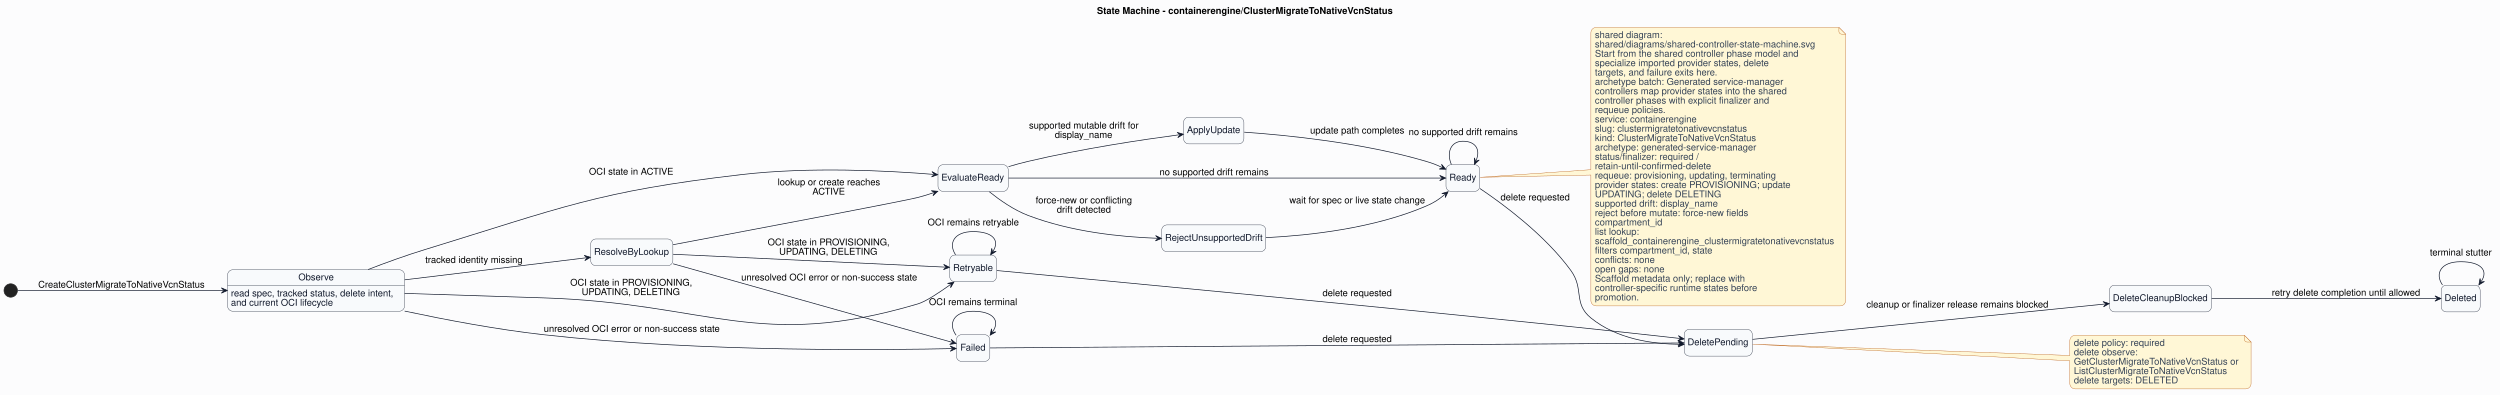
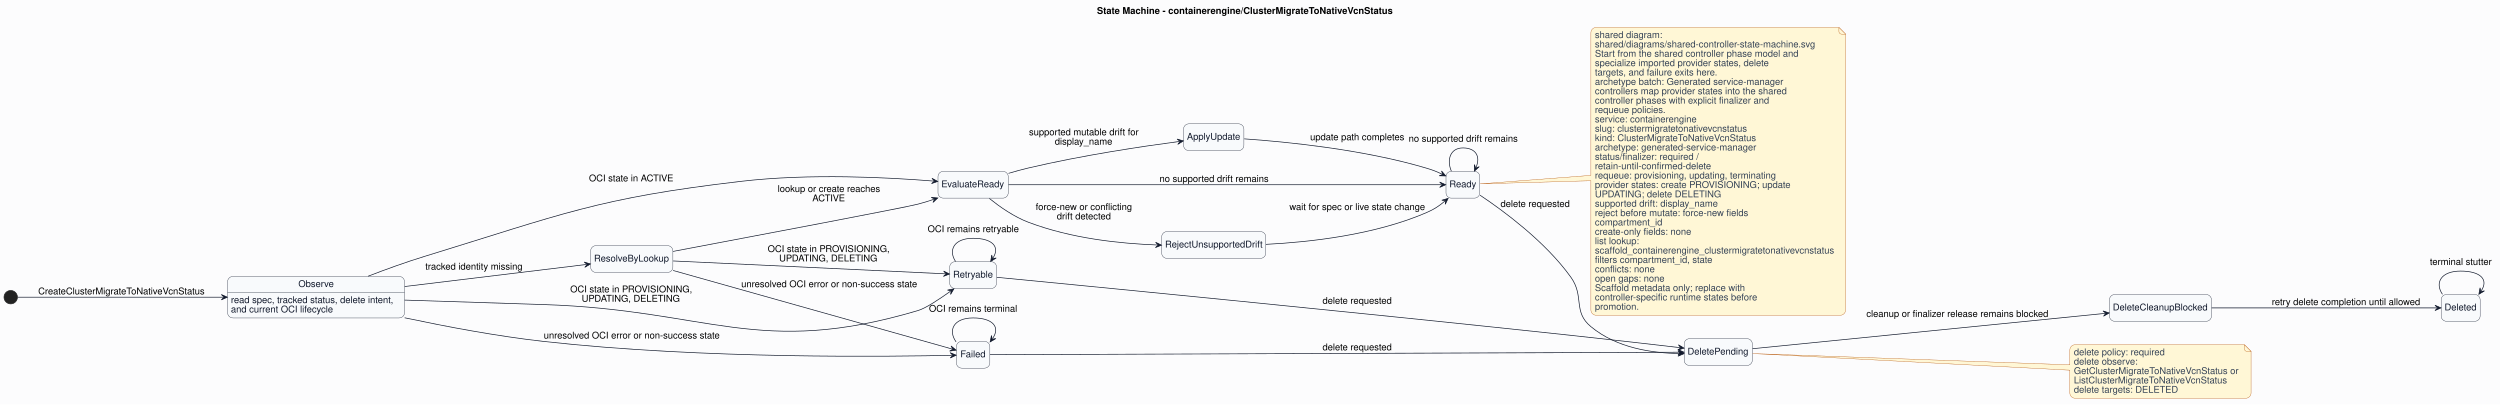
- <svg xmlns="http://www.w3.org/2000/svg" contentStyleType="text/css" data-diagram-type="STATE" height="590px" preserveAspectRatio="none" style="width:3735px;height:590px;background:#FCFCFD;" version="1.1" viewBox="0 0 3735 590" width="3735px" zoomAndPan="magnify">
+ <svg xmlns="http://www.w3.org/2000/svg" contentStyleType="text/css" data-diagram-type="STATE" height="604px" preserveAspectRatio="none" style="width:3735px;height:604px;background:#FCFCFD;" version="1.1" viewBox="0 0 3735 604" width="3735px" zoomAndPan="magnify">
  <defs />
  <g>
-     <rect fill="#FCFCFD" height="590" style="stroke:none;stroke-width:1;" width="3735" x="0" y="0" />
+     <rect fill="#FCFCFD" height="604" style="stroke:none;stroke-width:1;" width="3735" x="0" y="0" />
    <g class="title" data-source-line="10">
      <text fill="#000000" font-family="Helvetica" font-size="14" font-weight="bold" lengthAdjust="spacing" textLength="444.206" x="1638.8" y="20.78">State Machine - containerengine/ClusterMigrateToNativeVcnStatus</text>
    </g>
    <g>
-       <rect fill="#F8FAFC" height="62" rx="8" ry="8" style="stroke:#0F172A;stroke-width:0.5;" width="264.364" x="340" y="403" />
-       <line style="stroke:#0F172A;stroke-width:0.5;" x1="340" x2="604.364" y1="427" y2="427" />
-       <text fill="#0F172A" font-family="Helvetica" font-size="14" lengthAdjust="spacing" textLength="52.91" x="445.727" y="418.78">Observe</text>
-       <text fill="#0F172A" font-family="Helvetica" font-size="14" lengthAdjust="spacing" textLength="244.364" x="345" y="442.78">read spec, tracked status, delete intent,</text>
-       <text fill="#0F172A" font-family="Helvetica" font-size="14" lengthAdjust="spacing" textLength="153.282" x="345" y="456.78">and current OCI lifecycle</text>
+       <rect fill="#F8FAFC" height="62" rx="8" ry="8" style="stroke:#0F172A;stroke-width:0.5;" width="264.364" x="340" y="413" />
+       <line style="stroke:#0F172A;stroke-width:0.5;" x1="340" x2="604.364" y1="437" y2="437" />
+       <text fill="#0F172A" font-family="Helvetica" font-size="14" lengthAdjust="spacing" textLength="52.91" x="445.727" y="428.78">Observe</text>
+       <text fill="#0F172A" font-family="Helvetica" font-size="14" lengthAdjust="spacing" textLength="244.364" x="345" y="452.78">read spec, tracked status, delete intent,</text>
+       <text fill="#0F172A" font-family="Helvetica" font-size="14" lengthAdjust="spacing" textLength="153.282" x="345" y="466.78">and current OCI lifecycle</text>
    </g>
-     <rect fill="#F8FAFC" height="40" rx="8" ry="8" style="stroke:#0F172A;stroke-width:0.5;" width="104.951" x="1401.36" y="246" />
-     <text fill="#0F172A" font-family="Helvetica" font-size="14" lengthAdjust="spacing" textLength="94.951" x="1406.36" y="269.78">EvaluateReady</text>
-     <rect fill="#F8FAFC" height="40" rx="8" ry="8" style="stroke:#0F172A;stroke-width:0.5;" width="50.469" x="2160.32" y="246" />
-     <text fill="#0F172A" font-family="Helvetica" font-size="14" lengthAdjust="spacing" textLength="40.469" x="2165.32" y="269.78">Ready</text>
-     <rect fill="#F8FAFC" height="40" rx="8" ry="8" style="stroke:#0F172A;stroke-width:0.5;" width="69.917" x="1418.88" y="381" />
-     <text fill="#0F172A" font-family="Helvetica" font-size="14" lengthAdjust="spacing" textLength="59.917" x="1423.88" y="404.78">Retryable</text>
-     <rect fill="#F8FAFC" height="40" rx="8" ry="8" style="stroke:#0F172A;stroke-width:0.5;" width="50" x="1428.84" y="500" />
-     <text fill="#0F172A" font-family="Helvetica" font-size="14" lengthAdjust="spacing" textLength="38.131" x="1434.775" y="523.78">Failed</text>
-     <rect fill="#F8FAFC" height="40" rx="8" ry="8" style="stroke:#0F172A;stroke-width:0.5;" width="122.848" x="882.44" y="357" />
-     <text fill="#0F172A" font-family="Helvetica" font-size="14" lengthAdjust="spacing" textLength="112.848" x="887.44" y="380.78">ResolveByLookup</text>
-     <rect fill="#F8FAFC" height="40" rx="8" ry="8" style="stroke:#0F172A;stroke-width:0.5;" width="155.51" x="1735.56" y="336" />
-     <text fill="#0F172A" font-family="Helvetica" font-size="14" lengthAdjust="spacing" textLength="145.51" x="1740.56" y="359.78">RejectUnsupportedDrift</text>
-     <rect fill="#F8FAFC" height="40" rx="8" ry="8" style="stroke:#0F172A;stroke-width:0.5;" width="90.165" x="1768.23" y="175" />
-     <text fill="#0F172A" font-family="Helvetica" font-size="14" lengthAdjust="spacing" textLength="80.165" x="1773.23" y="198.78">ApplyUpdate</text>
-     <rect fill="#F8FAFC" height="40" rx="8" ry="8" style="stroke:#0F172A;stroke-width:0.5;" width="101.848" x="2516.13" y="492" />
-     <text fill="#0F172A" font-family="Helvetica" font-size="14" lengthAdjust="spacing" textLength="91.848" x="2521.13" y="515.78">DeletePending</text>
-     <rect fill="#F8FAFC" height="40" rx="8" ry="8" style="stroke:#0F172A;stroke-width:0.5;" width="58.255" x="3647.09" y="426" />
-     <text fill="#0F172A" font-family="Helvetica" font-size="14" lengthAdjust="spacing" textLength="48.255" x="3652.09" y="449.78">Deleted</text>
-     <rect fill="#F8FAFC" height="40" rx="8" ry="8" style="stroke:#0F172A;stroke-width:0.5;" width="152.427" x="3151.5" y="426" />
-     <text fill="#0F172A" font-family="Helvetica" font-size="14" lengthAdjust="spacing" textLength="142.427" x="3156.5" y="449.78">DeleteCleanupBlocked</text>
-     <ellipse cx="16" cy="434" fill="#222222" rx="10" ry="10" style="stroke:#222222;stroke-width:1;" />
+     <rect fill="#F8FAFC" height="40" rx="8" ry="8" style="stroke:#0F172A;stroke-width:0.5;" width="104.951" x="1401.36" y="256" />
+     <text fill="#0F172A" font-family="Helvetica" font-size="14" lengthAdjust="spacing" textLength="94.951" x="1406.36" y="279.78">EvaluateReady</text>
+     <rect fill="#F8FAFC" height="40" rx="8" ry="8" style="stroke:#0F172A;stroke-width:0.5;" width="50.469" x="2160.32" y="256" />
+     <text fill="#0F172A" font-family="Helvetica" font-size="14" lengthAdjust="spacing" textLength="40.469" x="2165.32" y="279.78">Ready</text>
+     <rect fill="#F8FAFC" height="40" rx="8" ry="8" style="stroke:#0F172A;stroke-width:0.5;" width="69.917" x="1418.88" y="391" />
+     <text fill="#0F172A" font-family="Helvetica" font-size="14" lengthAdjust="spacing" textLength="59.917" x="1423.88" y="414.78">Retryable</text>
+     <rect fill="#F8FAFC" height="40" rx="8" ry="8" style="stroke:#0F172A;stroke-width:0.5;" width="50" x="1428.84" y="510" />
+     <text fill="#0F172A" font-family="Helvetica" font-size="14" lengthAdjust="spacing" textLength="38.131" x="1434.775" y="533.78">Failed</text>
+     <rect fill="#F8FAFC" height="40" rx="8" ry="8" style="stroke:#0F172A;stroke-width:0.5;" width="122.848" x="882.44" y="367" />
+     <text fill="#0F172A" font-family="Helvetica" font-size="14" lengthAdjust="spacing" textLength="112.848" x="887.44" y="390.78">ResolveByLookup</text>
+     <rect fill="#F8FAFC" height="40" rx="8" ry="8" style="stroke:#0F172A;stroke-width:0.5;" width="155.51" x="1735.56" y="346" />
+     <text fill="#0F172A" font-family="Helvetica" font-size="14" lengthAdjust="spacing" textLength="145.51" x="1740.56" y="369.78">RejectUnsupportedDrift</text>
+     <rect fill="#F8FAFC" height="40" rx="8" ry="8" style="stroke:#0F172A;stroke-width:0.5;" width="90.165" x="1768.23" y="185" />
+     <text fill="#0F172A" font-family="Helvetica" font-size="14" lengthAdjust="spacing" textLength="80.165" x="1773.23" y="208.78">ApplyUpdate</text>
+     <rect fill="#F8FAFC" height="40" rx="8" ry="8" style="stroke:#0F172A;stroke-width:0.5;" width="101.848" x="2516.13" y="506" />
+     <text fill="#0F172A" font-family="Helvetica" font-size="14" lengthAdjust="spacing" textLength="91.848" x="2521.13" y="529.78">DeletePending</text>
+     <rect fill="#F8FAFC" height="40" rx="8" ry="8" style="stroke:#0F172A;stroke-width:0.5;" width="58.255" x="3647.09" y="440" />
+     <text fill="#0F172A" font-family="Helvetica" font-size="14" lengthAdjust="spacing" textLength="48.255" x="3652.09" y="463.78">Deleted</text>
+     <rect fill="#F8FAFC" height="40" rx="8" ry="8" style="stroke:#0F172A;stroke-width:0.5;" width="152.427" x="3151.5" y="440" />
+     <text fill="#0F172A" font-family="Helvetica" font-size="14" lengthAdjust="spacing" textLength="142.427" x="3156.5" y="463.78">DeleteCleanupBlocked</text>
+     <ellipse cx="16" cy="444" fill="#222222" rx="10" ry="10" style="stroke:#222222;stroke-width:1;" />
    <g class="entity" data-qualified-name="GMN2" data-source-line="55" id="ent0003">
-       <path d="M2376.78,49 L2376.78,253.5 L2211.16,264.9 L2376.78,261.5 L2376.78,449 A8,8 0 0 0 2384.78,457 L2749.323,457 A8,8 0 0 0 2757.323,449 L2757.323,51 L2747.323,41 L2384.78,41 A8,8 0 0 0 2376.78,49" fill="#FFF7D6" style="stroke:#B45309;stroke-width:0.5;" />
+       <path d="M2376.78,49 L2376.78,262 L2211.16,274.7 L2376.78,270 L2376.78,463 A8,8 0 0 0 2384.78,471 L2749.323,471 A8,8 0 0 0 2757.323,463 L2757.323,51 L2747.323,41 L2384.78,41 A8,8 0 0 0 2376.78,49" fill="#FFF7D6" style="stroke:#B45309;stroke-width:0.5;" />
      <path d="M2747.323,41 L2747.323,47 A4,4 0 0 0 2751.323,51 L2757.323,51 L2747.323,41" fill="#FFF7D6" style="stroke:#B45309;stroke-width:0.5;" />
      <text fill="#334155" font-family="Helvetica" font-size="14" lengthAdjust="spacing" textLength="101.165" x="2382.78" y="56.78">shared diagram:</text>
      <text fill="#334155" font-family="Helvetica" font-size="14" lengthAdjust="spacing" textLength="331.481" x="2382.78" y="70.78">shared/diagrams/shared-controller-state-machine.svg</text>
      <text fill="#334155" font-family="Helvetica" font-size="14" lengthAdjust="spacing" textLength="304.274" x="2382.78" y="84.78">Start from the shared controller phase model and</text>
      <text fill="#334155" font-family="Helvetica" font-size="14" lengthAdjust="spacing" textLength="261.468" x="2382.78" y="98.78">specialize imported provider states, delete</text>
      <text fill="#334155" font-family="Helvetica" font-size="14" lengthAdjust="spacing" textLength="184.434" x="2382.78" y="112.78">targets, and failure exits here.</text>
      <text fill="#334155" font-family="Helvetica" font-size="14" lengthAdjust="spacing" textLength="281.709" x="2382.78" y="126.78">archetype batch: Generated service-manager</text>
      <text fill="#334155" font-family="Helvetica" font-size="14" lengthAdjust="spacing" textLength="287.923" x="2382.78" y="140.78">controllers map provider states into the shared</text>
      <text fill="#334155" font-family="Helvetica" font-size="14" lengthAdjust="spacing" textLength="261.461" x="2382.78" y="154.78">controller phases with explicit finalizer and</text>
      <text fill="#334155" font-family="Helvetica" font-size="14" lengthAdjust="spacing" textLength="105.848" x="2382.78" y="168.78">requeue policies.</text>
      <text fill="#334155" font-family="Helvetica" font-size="14" lengthAdjust="spacing" textLength="151.758" x="2382.78" y="182.78">service: containerengine</text>
      <text fill="#334155" font-family="Helvetica" font-size="14" lengthAdjust="spacing" textLength="229.551" x="2382.78" y="196.78">slug: clustermigratetonativevcnstatus</text>
      <text fill="#334155" font-family="Helvetica" font-size="14" lengthAdjust="spacing" textLength="244.323" x="2382.78" y="210.78">kind: ClusterMigrateToNativeVcnStatus</text>
      <text fill="#334155" font-family="Helvetica" font-size="14" lengthAdjust="spacing" textLength="241.24" x="2382.78" y="224.78">archetype: generated-service-manager</text>
      <text fill="#334155" font-family="Helvetica" font-size="14" lengthAdjust="spacing" textLength="156.406" x="2382.78" y="238.78">status/finalizer: required /</text>
      <text fill="#334155" font-family="Helvetica" font-size="14" lengthAdjust="spacing" textLength="174.303" x="2382.78" y="252.78">retain-until-confirmed-delete</text>
      <text fill="#334155" font-family="Helvetica" font-size="14" lengthAdjust="spacing" textLength="272.398" x="2382.78" y="266.78">requeue: provisioning, updating, terminating</text>
      <text fill="#334155" font-family="Helvetica" font-size="14" lengthAdjust="spacing" textLength="295.682" x="2382.78" y="280.78">provider states: create PROVISIONING; update</text>
      <text fill="#334155" font-family="Helvetica" font-size="14" lengthAdjust="spacing" textLength="192.165" x="2382.78" y="294.78">UPDATING; delete DELETING</text>
      <text fill="#334155" font-family="Helvetica" font-size="14" lengthAdjust="spacing" textLength="183.661" x="2382.78" y="308.78">supported drift: display_name</text>
      <text fill="#334155" font-family="Helvetica" font-size="14" lengthAdjust="spacing" textLength="230.33" x="2382.78" y="322.78">reject before mutate: force-new fields</text>
      <text fill="#334155" font-family="Helvetica" font-size="14" lengthAdjust="spacing" textLength="100.379" x="2382.78" y="336.78">compartment_id</text>
-       <text fill="#334155" font-family="Helvetica" font-size="14" lengthAdjust="spacing" textLength="66.144" x="2382.78" y="350.78">list lookup:</text>
-       <text fill="#334155" font-family="Helvetica" font-size="14" lengthAdjust="spacing" textLength="359.543" x="2382.78" y="364.78">scaffold_containerengine_clustermigratetonativevcnstatus</text>
-       <text fill="#334155" font-family="Helvetica" font-size="14" lengthAdjust="spacing" textLength="175.848" x="2382.78" y="378.78">filters compartment_id, state</text>
-       <text fill="#334155" font-family="Helvetica" font-size="14" lengthAdjust="spacing" textLength="89.496" x="2382.78" y="392.78">conflicts: none</text>
-       <text fill="#334155" font-family="Helvetica" font-size="14" lengthAdjust="spacing" textLength="104.316" x="2382.78" y="406.78">open gaps: none</text>
-       <text fill="#334155" font-family="Helvetica" font-size="14" lengthAdjust="spacing" textLength="224.902" x="2382.78" y="420.78">Scaffold metadata only; replace with</text>
-       <text fill="#334155" font-family="Helvetica" font-size="14" lengthAdjust="spacing" textLength="244.323" x="2382.78" y="434.78">controller-specific runtime states before</text>
-       <text fill="#334155" font-family="Helvetica" font-size="14" lengthAdjust="spacing" textLength="66.144" x="2382.78" y="448.78">promotion.</text>
+       <text fill="#334155" font-family="Helvetica" font-size="14" lengthAdjust="spacing" textLength="144.751" x="2382.78" y="350.78">create-only fields: none</text>
+       <text fill="#334155" font-family="Helvetica" font-size="14" lengthAdjust="spacing" textLength="66.144" x="2382.78" y="364.78">list lookup:</text>
+       <text fill="#334155" font-family="Helvetica" font-size="14" lengthAdjust="spacing" textLength="359.543" x="2382.78" y="378.78">scaffold_containerengine_clustermigratetonativevcnstatus</text>
+       <text fill="#334155" font-family="Helvetica" font-size="14" lengthAdjust="spacing" textLength="175.848" x="2382.78" y="392.78">filters compartment_id, state</text>
+       <text fill="#334155" font-family="Helvetica" font-size="14" lengthAdjust="spacing" textLength="89.496" x="2382.78" y="406.78">conflicts: none</text>
+       <text fill="#334155" font-family="Helvetica" font-size="14" lengthAdjust="spacing" textLength="104.316" x="2382.78" y="420.78">open gaps: none</text>
+       <text fill="#334155" font-family="Helvetica" font-size="14" lengthAdjust="spacing" textLength="224.902" x="2382.78" y="434.78">Scaffold metadata only; replace with</text>
+       <text fill="#334155" font-family="Helvetica" font-size="14" lengthAdjust="spacing" textLength="244.323" x="2382.78" y="448.78">controller-specific runtime states before</text>
+       <text fill="#334155" font-family="Helvetica" font-size="14" lengthAdjust="spacing" textLength="66.144" x="2382.78" y="462.78">promotion.</text>
    </g>
-     <g class="entity" data-qualified-name="GMN5" data-source-line="86" id="ent0006">
-       <path d="M3092.33,509 L3092.33,531.07 L2618.37,514.22 L3092.33,539.07 L3092.33,573 A8,8 0 0 0 3100.33,581 L3355.095,581 A8,8 0 0 0 3363.095,573 L3363.095,511 L3353.095,501 L3100.33,501 A8,8 0 0 0 3092.33,509" fill="#FFF7D6" style="stroke:#B45309;stroke-width:0.5;" />
-       <path d="M3353.095,501 L3353.095,507 A4,4 0 0 0 3357.095,511 L3363.095,511 L3353.095,501" fill="#FFF7D6" style="stroke:#B45309;stroke-width:0.5;" />
-       <text fill="#334155" font-family="Helvetica" font-size="14" lengthAdjust="spacing" textLength="136.972" x="3098.33" y="516.78">delete policy: required</text>
-       <text fill="#334155" font-family="Helvetica" font-size="14" lengthAdjust="spacing" textLength="95.731" x="3098.33" y="530.78">delete observe:</text>
-       <text fill="#334155" font-family="Helvetica" font-size="14" lengthAdjust="spacing" textLength="249.765" x="3098.33" y="544.78">GetClusterMigrateToNativeVcnStatus or</text>
-       <text fill="#334155" font-family="Helvetica" font-size="14" lengthAdjust="spacing" textLength="232.648" x="3098.33" y="558.78">ListClusterMigrateToNativeVcnStatus</text>
-       <text fill="#334155" font-family="Helvetica" font-size="14" lengthAdjust="spacing" textLength="157.185" x="3098.33" y="572.78">delete targets: DELETED</text>
+     <g class="entity" data-qualified-name="GMN5" data-source-line="87" id="ent0006">
+       <path d="M3092.33,523 L3092.33,545.07 L2618.37,528.22 L3092.33,553.07 L3092.33,587 A8,8 0 0 0 3100.33,595 L3355.095,595 A8,8 0 0 0 3363.095,587 L3363.095,525 L3353.095,515 L3100.33,515 A8,8 0 0 0 3092.33,523" fill="#FFF7D6" style="stroke:#B45309;stroke-width:0.5;" />
+       <path d="M3353.095,515 L3353.095,521 A4,4 0 0 0 3357.095,525 L3363.095,525 L3353.095,515" fill="#FFF7D6" style="stroke:#B45309;stroke-width:0.5;" />
+       <text fill="#334155" font-family="Helvetica" font-size="14" lengthAdjust="spacing" textLength="136.972" x="3098.33" y="530.78">delete policy: required</text>
+       <text fill="#334155" font-family="Helvetica" font-size="14" lengthAdjust="spacing" textLength="95.731" x="3098.33" y="544.78">delete observe:</text>
+       <text fill="#334155" font-family="Helvetica" font-size="14" lengthAdjust="spacing" textLength="249.765" x="3098.33" y="558.78">GetClusterMigrateToNativeVcnStatus or</text>
+       <text fill="#334155" font-family="Helvetica" font-size="14" lengthAdjust="spacing" textLength="232.648" x="3098.33" y="572.78">ListClusterMigrateToNativeVcnStatus</text>
+       <text fill="#334155" font-family="Helvetica" font-size="14" lengthAdjust="spacing" textLength="157.185" x="3098.33" y="586.78">delete targets: DELETED</text>
    </g>
    <g class="link" data-entity-1="ent0002" data-entity-2="ent0002" data-link-type="dependency" data-source-line="32" id="lnk3">
-       <path d="M26.49,434 C66.33,434 217.42,434 333.66,434" fill="none" id="*start*-to-observe" style="stroke:#0F172A;stroke-width:1;" />
-       <polygon fill="#0F172A" points="339.66,434,330.66,430,334.66,434,330.66,438,339.66,434" style="stroke:#0F172A;stroke-width:1;" />
-       <text fill="#000000" font-family="Helvetica" font-size="14" lengthAdjust="spacing" textLength="252.882" x="57" y="429.78">CreateClusterMigrateToNativeVcnStatus</text>
+       <path d="M26.49,444 C66.33,444 217.42,444 333.66,444" fill="none" id="*start*-to-observe" style="stroke:#0F172A;stroke-width:1;" />
+       <polygon fill="#0F172A" points="339.66,444,330.66,440,334.66,444,330.66,448,339.66,444" style="stroke:#0F172A;stroke-width:1;" />
+       <text fill="#000000" font-family="Helvetica" font-size="14" lengthAdjust="spacing" textLength="252.882" x="57" y="439.78">CreateClusterMigrateToNativeVcnStatus</text>
    </g>
    <g class="link" data-entity-1="ent0002" data-entity-2="ent0007" data-link-type="dependency" data-source-line="33" id="lnk4">
-       <path d="M604.64,418.05 C695.55,407.01 806.334,393.573 876.184,385.093" fill="none" id="observe-to-resolve_by_lookup" style="stroke:#0F172A;stroke-width:1;" />
-       <polygon fill="#0F172A" points="882.14,384.37,872.723,381.484,877.176,384.973,873.688,389.425,882.14,384.37" style="stroke:#0F172A;stroke-width:1;" />
-       <text fill="#000000" font-family="Helvetica" font-size="14" lengthAdjust="spacing" textLength="145.503" x="635.36" y="392.84">tracked identity missing</text>
+       <path d="M604.64,428.05 C695.55,417.01 806.334,403.573 876.184,395.093" fill="none" id="observe-to-resolve_by_lookup" style="stroke:#0F172A;stroke-width:1;" />
+       <polygon fill="#0F172A" points="882.14,394.37,872.723,391.484,877.176,394.973,873.688,399.425,882.14,394.37" style="stroke:#0F172A;stroke-width:1;" />
+       <text fill="#000000" font-family="Helvetica" font-size="14" lengthAdjust="spacing" textLength="145.503" x="635.36" y="402.84">tracked identity missing</text>
    </g>
    <g class="link" data-entity-1="ent0007" data-entity-2="ent0003" data-link-type="dependency" data-source-line="34" id="lnk5">
-       <path d="M1005.57,365.58 C1119.1,344.19 1353.77,299.79 1371.36,295 C1381.07,292.36 1385.604,291.054 1395.384,287.704" fill="none" id="resolve_by_lookup-to-evaluate_ready" style="stroke:#0F172A;stroke-width:1;" />
-       <polygon fill="#0F172A" points="1401.06,285.76,1391.249,284.892,1396.33,287.38,1393.842,292.461,1401.06,285.76" style="stroke:#0F172A;stroke-width:1;" />
-       <text fill="#000000" font-family="Helvetica" font-size="14" lengthAdjust="spacing" textLength="154.089" x="1161.86" y="276.78">lookup or create reaches</text>
-       <text fill="#000000" font-family="Helvetica" font-size="14" lengthAdjust="spacing" textLength="50.565" x="1213.622" y="290.78">ACTIVE</text>
+       <path d="M1005.57,375.58 C1119.1,354.19 1353.77,309.79 1371.36,305 C1381.07,302.36 1385.604,301.054 1395.384,297.704" fill="none" id="resolve_by_lookup-to-evaluate_ready" style="stroke:#0F172A;stroke-width:1;" />
+       <polygon fill="#0F172A" points="1401.06,295.76,1391.249,294.892,1396.33,297.38,1393.842,302.461,1401.06,295.76" style="stroke:#0F172A;stroke-width:1;" />
+       <text fill="#000000" font-family="Helvetica" font-size="14" lengthAdjust="spacing" textLength="154.089" x="1161.86" y="286.78">lookup or create reaches</text>
+       <text fill="#000000" font-family="Helvetica" font-size="14" lengthAdjust="spacing" textLength="50.565" x="1213.622" y="300.78">ACTIVE</text>
    </g>
    <g class="link" data-entity-1="ent0007" data-entity-2="ent0005" data-link-type="dependency" data-source-line="35" id="lnk6">
-       <path d="M1005.63,379.87 C1113.21,384.95 1327.807,395.097 1412.597,399.097" fill="none" id="resolve_by_lookup-to-retryable" style="stroke:#0F172A;stroke-width:1;" />
-       <polygon fill="#0F172A" points="1418.59,399.38,1409.789,394.96,1413.596,399.144,1409.411,402.951,1418.59,399.38" style="stroke:#0F172A;stroke-width:1;" />
-       <text fill="#000000" font-family="Helvetica" font-size="14" lengthAdjust="spacing" textLength="184.379" x="1146.86" y="366.54">OCI state in PROVISIONING,</text>
-       <text fill="#000000" font-family="Helvetica" font-size="14" lengthAdjust="spacing" textLength="150.131" x="1163.984" y="380.54">UPDATING, DELETING</text>
+       <path d="M1005.63,389.87 C1113.21,394.95 1327.807,405.097 1412.597,409.097" fill="none" id="resolve_by_lookup-to-retryable" style="stroke:#0F172A;stroke-width:1;" />
+       <polygon fill="#0F172A" points="1418.59,409.38,1409.789,404.96,1413.596,409.144,1409.411,412.951,1418.59,409.38" style="stroke:#0F172A;stroke-width:1;" />
+       <text fill="#000000" font-family="Helvetica" font-size="14" lengthAdjust="spacing" textLength="184.379" x="1146.86" y="376.54">OCI state in PROVISIONING,</text>
+       <text fill="#000000" font-family="Helvetica" font-size="14" lengthAdjust="spacing" textLength="150.131" x="1163.984" y="390.54">UPDATING, DELETING</text>
    </g>
    <g class="link" data-entity-1="ent0007" data-entity-2="ent0006" data-link-type="dependency" data-source-line="36" id="lnk7">
-       <path d="M1005.63,394.11 C1117.69,425.65 1346.585,490.083 1422.675,511.513" fill="none" id="resolve_by_lookup-to-failed" style="stroke:#0F172A;stroke-width:1;" />
-       <polygon fill="#0F172A" points="1428.45,513.14,1420.871,506.85,1423.637,511.784,1418.703,514.55,1428.45,513.14" style="stroke:#0F172A;stroke-width:1;" />
-       <text fill="#000000" font-family="Helvetica" font-size="14" lengthAdjust="spacing" textLength="263.778" x="1107.36" y="419.03">unresolved OCI error or non-success state</text>
+       <path d="M1005.63,404.11 C1117.69,435.65 1346.585,500.083 1422.675,521.513" fill="none" id="resolve_by_lookup-to-failed" style="stroke:#0F172A;stroke-width:1;" />
+       <polygon fill="#0F172A" points="1428.45,523.14,1420.871,516.85,1423.637,521.784,1418.703,524.55,1428.45,523.14" style="stroke:#0F172A;stroke-width:1;" />
+       <text fill="#000000" font-family="Helvetica" font-size="14" lengthAdjust="spacing" textLength="263.778" x="1107.36" y="429.03">unresolved OCI error or non-success state</text>
    </g>
    <g class="link" data-entity-1="ent0002" data-entity-2="ent0003" data-link-type="dependency" data-source-line="37" id="lnk8">
-       <path d="M549.96,402.64 C576.45,392.43 606.47,381.55 634.36,373 C840.5,309.82 892.22,286.06 1106.36,261 C1210.33,248.83 1327.05,255.034 1394.99,260.554" fill="none" id="observe-to-evaluate_ready" style="stroke:#0F172A;stroke-width:1;" />
-       <polygon fill="#0F172A" points="1400.97,261.04,1392.323,256.324,1395.986,260.635,1391.676,264.298,1400.97,261.04" style="stroke:#0F172A;stroke-width:1;" />
-       <text fill="#000000" font-family="Helvetica" font-size="14" lengthAdjust="spacing" textLength="128.372" x="879.86" y="260.95">OCI state in ACTIVE</text>
+       <path d="M549.96,412.64 C576.45,402.43 606.47,391.55 634.36,383 C840.5,319.82 892.22,296.06 1106.36,271 C1210.33,258.83 1327.05,265.034 1394.99,270.554" fill="none" id="observe-to-evaluate_ready" style="stroke:#0F172A;stroke-width:1;" />
+       <polygon fill="#0F172A" points="1400.97,271.04,1392.323,266.324,1395.986,270.635,1391.676,274.298,1400.97,271.04" style="stroke:#0F172A;stroke-width:1;" />
+       <text fill="#000000" font-family="Helvetica" font-size="14" lengthAdjust="spacing" textLength="128.372" x="879.86" y="270.95">OCI state in ACTIVE</text>
    </g>
    <g class="link" data-entity-1="ent0002" data-entity-2="ent0005" data-link-type="dependency" data-source-line="38" id="lnk9">
-       <path d="M604.47,438.33 C667.11,440.38 743.11,442.85 811.36,445 C1060.16,452.84 1132.72,524.79 1371.36,454 C1382.77,450.62 1401.445,438.364 1420.305,424.914" fill="none" id="observe-to-retryable" style="stroke:#0F172A;stroke-width:1;" />
-       <polygon fill="#0F172A" points="1425.19,421.43,1415.54,423.399,1421.119,424.333,1420.185,429.912,1425.19,421.43" style="stroke:#0F172A;stroke-width:1;" />
-       <text fill="#000000" font-family="Helvetica" font-size="14" lengthAdjust="spacing" textLength="184.379" x="851.86" y="426.78">OCI state in PROVISIONING,</text>
-       <text fill="#000000" font-family="Helvetica" font-size="14" lengthAdjust="spacing" textLength="150.131" x="868.984" y="440.78">UPDATING, DELETING</text>
+       <path d="M604.47,448.33 C667.11,450.38 743.11,452.85 811.36,455 C1060.16,462.84 1132.72,534.79 1371.36,464 C1382.77,460.62 1401.445,448.364 1420.305,434.914" fill="none" id="observe-to-retryable" style="stroke:#0F172A;stroke-width:1;" />
+       <polygon fill="#0F172A" points="1425.19,431.43,1415.54,433.399,1421.119,434.333,1420.185,439.912,1425.19,431.43" style="stroke:#0F172A;stroke-width:1;" />
+       <text fill="#000000" font-family="Helvetica" font-size="14" lengthAdjust="spacing" textLength="184.379" x="851.86" y="436.78">OCI state in PROVISIONING,</text>
+       <text fill="#000000" font-family="Helvetica" font-size="14" lengthAdjust="spacing" textLength="150.131" x="868.984" y="450.78">UPDATING, DELETING</text>
    </g>
    <g class="link" data-entity-1="ent0002" data-entity-2="ent0006" data-link-type="dependency" data-source-line="39" id="lnk10">
-       <path d="M604.52,464.76 C666.83,478.03 742.56,492.26 811.36,500 C1050.8,526.92 1337.452,522.769 1422.562,520.789" fill="none" id="observe-to-failed" style="stroke:#0F172A;stroke-width:1;" />
-       <polygon fill="#0F172A" points="1428.56,520.65,1419.469,516.86,1423.561,520.766,1419.656,524.858,1428.56,520.65" style="stroke:#0F172A;stroke-width:1;" />
-       <text fill="#000000" font-family="Helvetica" font-size="14" lengthAdjust="spacing" textLength="263.778" x="812.36" y="495.78">unresolved OCI error or non-success state</text>
+       <path d="M604.52,474.76 C666.83,488.03 742.56,502.26 811.36,510 C1050.8,536.92 1337.452,532.769 1422.562,530.789" fill="none" id="observe-to-failed" style="stroke:#0F172A;stroke-width:1;" />
+       <polygon fill="#0F172A" points="1428.56,530.65,1419.469,526.86,1423.561,530.766,1419.656,534.858,1428.56,530.65" style="stroke:#0F172A;stroke-width:1;" />
+       <text fill="#000000" font-family="Helvetica" font-size="14" lengthAdjust="spacing" textLength="263.778" x="812.36" y="505.78">unresolved OCI error or non-success state</text>
    </g>
    <g class="link" data-entity-1="ent0003" data-entity-2="ent0008" data-link-type="dependency" data-source-line="40" id="lnk11">
-       <path d="M1478.06,286.48 C1493.49,298.89 1514.81,313.85 1536.32,322 C1600.53,346.35 1672.604,353.906 1729.304,356.026" fill="none" id="evaluate_ready-to-reject_unsupported_drift" style="stroke:#0F172A;stroke-width:1;" />
-       <polygon fill="#0F172A" points="1735.3,356.25,1726.456,351.916,1730.303,356.063,1726.157,359.911,1735.3,356.25" style="stroke:#0F172A;stroke-width:1;" />
-       <text fill="#000000" font-family="Helvetica" font-size="14" lengthAdjust="spacing" textLength="143.951" x="1547.32" y="303.78">force-new or conflicting</text>
-       <text fill="#000000" font-family="Helvetica" font-size="14" lengthAdjust="spacing" textLength="80.938" x="1578.827" y="317.78">drift detected</text>
+       <path d="M1478.06,296.48 C1493.49,308.89 1514.81,323.85 1536.32,332 C1600.53,356.35 1672.604,363.906 1729.304,366.026" fill="none" id="evaluate_ready-to-reject_unsupported_drift" style="stroke:#0F172A;stroke-width:1;" />
+       <polygon fill="#0F172A" points="1735.3,366.25,1726.456,361.916,1730.303,366.063,1726.157,369.911,1735.3,366.25" style="stroke:#0F172A;stroke-width:1;" />
+       <text fill="#000000" font-family="Helvetica" font-size="14" lengthAdjust="spacing" textLength="143.951" x="1547.32" y="313.78">force-new or conflicting</text>
+       <text fill="#000000" font-family="Helvetica" font-size="14" lengthAdjust="spacing" textLength="80.938" x="1578.827" y="327.78">drift detected</text>
    </g>
    <g class="link" data-entity-1="ent0008" data-entity-2="ent0004" data-link-type="dependency" data-source-line="41" id="lnk12">
-       <path d="M1891.32,355.06 C1957.2,351.77 2053.3,341 2130.32,308 C2142.36,302.84 2149.48,298.236 2158.92,290.246" fill="none" id="reject_unsupported_drift-to-ready" style="stroke:#0F172A;stroke-width:1;" />
-       <polygon fill="#0F172A" points="2163.5,286.37,2154.046,289.131,2159.684,289.6,2159.215,295.238,2163.5,286.37" style="stroke:#0F172A;stroke-width:1;" />
-       <text fill="#000000" font-family="Helvetica" font-size="14" lengthAdjust="spacing" textLength="203.882" x="1926.32" y="303.78">wait for spec or live state change</text>
+       <path d="M1891.32,365.06 C1957.2,361.77 2053.3,351 2130.32,318 C2142.36,312.84 2149.48,308.236 2158.92,300.246" fill="none" id="reject_unsupported_drift-to-ready" style="stroke:#0F172A;stroke-width:1;" />
+       <polygon fill="#0F172A" points="2163.5,296.37,2154.046,299.131,2159.684,299.6,2159.215,305.238,2163.5,296.37" style="stroke:#0F172A;stroke-width:1;" />
+       <text fill="#000000" font-family="Helvetica" font-size="14" lengthAdjust="spacing" textLength="203.882" x="1926.32" y="313.78">wait for spec or live state change</text>
    </g>
    <g class="link" data-entity-1="ent0003" data-entity-2="ent0009" data-link-type="dependency" data-source-line="42" id="lnk13">
-       <path d="M1506.72,248.96 C1516.49,246.07 1526.67,243.27 1536.32,241 C1617.17,221.95 1707.202,208.61 1762.032,201.33" fill="none" id="evaluate_ready-to-apply_update" style="stroke:#0F172A;stroke-width:1;" />
-       <polygon fill="#0F172A" points="1767.98,200.54,1758.532,197.759,1763.024,201.198,1759.585,205.69,1767.98,200.54" style="stroke:#0F172A;stroke-width:1;" />
-       <text fill="#000000" font-family="Helvetica" font-size="14" lengthAdjust="spacing" textLength="163.42" x="1537.32" y="192.09">supported mutable drift for</text>
-       <text fill="#000000" font-family="Helvetica" font-size="14" lengthAdjust="spacing" textLength="86.386" x="1575.837" y="206.09">display_name</text>
+       <path d="M1506.72,258.96 C1516.49,256.07 1526.67,253.27 1536.32,251 C1617.17,231.95 1707.202,218.61 1762.032,211.33" fill="none" id="evaluate_ready-to-apply_update" style="stroke:#0F172A;stroke-width:1;" />
+       <polygon fill="#0F172A" points="1767.98,210.54,1758.532,207.759,1763.024,211.198,1759.585,215.69,1767.98,210.54" style="stroke:#0F172A;stroke-width:1;" />
+       <text fill="#000000" font-family="Helvetica" font-size="14" lengthAdjust="spacing" textLength="163.42" x="1537.32" y="202.09">supported mutable drift for</text>
+       <text fill="#000000" font-family="Helvetica" font-size="14" lengthAdjust="spacing" textLength="86.386" x="1575.837" y="216.09">display_name</text>
    </g>
    <g class="link" data-entity-1="ent0009" data-entity-2="ent0004" data-link-type="dependency" data-source-line="43" id="lnk14">
-       <path d="M1858.88,197.45 C1920.86,201.76 2036.1,213.07 2130.32,241 C2140.36,243.98 2145.503,245.9 2154.613,250.28" fill="none" id="apply_update-to-ready" style="stroke:#0F172A;stroke-width:1;" />
-       <polygon fill="#0F172A" points="2160.02,252.88,2153.642,245.375,2155.514,250.714,2150.176,252.585,2160.02,252.88" style="stroke:#0F172A;stroke-width:1;" />
-       <text fill="#000000" font-family="Helvetica" font-size="14" lengthAdjust="spacing" textLength="141.654" x="1957.32" y="199.45">update path completes</text>
+       <path d="M1858.88,207.45 C1920.86,211.76 2036.1,223.07 2130.32,251 C2140.36,253.98 2145.503,255.9 2154.613,260.28" fill="none" id="apply_update-to-ready" style="stroke:#0F172A;stroke-width:1;" />
+       <polygon fill="#0F172A" points="2160.02,262.88,2153.642,255.375,2155.514,260.714,2150.176,262.585,2160.02,262.88" style="stroke:#0F172A;stroke-width:1;" />
+       <text fill="#000000" font-family="Helvetica" font-size="14" lengthAdjust="spacing" textLength="141.654" x="1957.32" y="209.45">update path completes</text>
    </g>
    <g class="link" data-entity-1="ent0003" data-entity-2="ent0004" data-link-type="dependency" data-source-line="44" id="lnk15">
-       <path d="M1506.73,266 C1651.46,266 2049.77,266 2153.86,266" fill="none" id="evaluate_ready-to-ready" style="stroke:#0F172A;stroke-width:1;" />
-       <polygon fill="#0F172A" points="2159.86,266,2150.86,262,2154.86,266,2150.86,270,2159.86,266" style="stroke:#0F172A;stroke-width:1;" />
-       <text fill="#000000" font-family="Helvetica" font-size="14" lengthAdjust="spacing" textLength="162.641" x="1732.32" y="261.78">no supported drift remains</text>
+       <path d="M1506.73,276 C1651.46,276 2049.77,276 2153.86,276" fill="none" id="evaluate_ready-to-ready" style="stroke:#0F172A;stroke-width:1;" />
+       <polygon fill="#0F172A" points="2159.86,276,2150.86,272,2154.86,276,2150.86,280,2159.86,276" style="stroke:#0F172A;stroke-width:1;" />
+       <text fill="#000000" font-family="Helvetica" font-size="14" lengthAdjust="spacing" textLength="162.641" x="1732.32" y="271.78">no supported drift remains</text>
    </g>
    <g class="link" data-entity-1="ent0004" data-entity-2="ent0004" data-link-type="dependency" data-source-line="45" id="lnk16">
-       <path d="M2168.35,245.69 C2161,228.73 2166.74,211 2185.55,211 C2204.36,211 2212.486,223.225 2205.136,240.185" fill="none" id="ready-to-ready" style="stroke:#0F172A;stroke-width:1;" />
-       <polygon fill="#0F172A" points="2202.75,245.69,2209.999,239.023,2204.738,241.102,2202.659,235.842,2202.75,245.69" style="stroke:#0F172A;stroke-width:1;" />
-       <text fill="#000000" font-family="Helvetica" font-size="14" lengthAdjust="spacing" textLength="162.641" x="2104.55" y="201.78">no supported drift remains</text>
+       <path d="M2168.35,255.69 C2161,238.73 2166.74,221 2185.55,221 C2204.36,221 2212.486,233.225 2205.136,250.185" fill="none" id="ready-to-ready" style="stroke:#0F172A;stroke-width:1;" />
+       <polygon fill="#0F172A" points="2202.75,255.69,2209.999,249.023,2204.738,251.102,2202.659,245.842,2202.75,255.69" style="stroke:#0F172A;stroke-width:1;" />
+       <text fill="#000000" font-family="Helvetica" font-size="14" lengthAdjust="spacing" textLength="162.641" x="2104.55" y="211.78">no supported drift remains</text>
    </g>
    <g class="link" data-entity-1="ent0005" data-entity-2="ent0005" data-link-type="dependency" data-source-line="46" id="lnk17">
-       <path d="M1427.63,380.69 C1416.42,363.73 1425.16,346 1453.84,346 C1482.52,346 1494.556,358.723 1483.356,375.683" fill="none" id="retryable-to-retryable" style="stroke:#0F172A;stroke-width:1;" />
-       <polygon fill="#0F172A" points="1480.05,380.69,1488.347,375.384,1482.805,376.518,1481.672,370.976,1480.05,380.69" style="stroke:#0F172A;stroke-width:1;" />
-       <text fill="#000000" font-family="Helvetica" font-size="14" lengthAdjust="spacing" textLength="136.931" x="1385.84" y="336.78">OCI remains retryable</text>
+       <path d="M1427.63,390.69 C1416.42,373.73 1425.16,356 1453.84,356 C1482.52,356 1494.556,368.723 1483.356,385.683" fill="none" id="retryable-to-retryable" style="stroke:#0F172A;stroke-width:1;" />
+       <polygon fill="#0F172A" points="1480.05,390.69,1488.347,385.384,1482.805,386.518,1481.672,380.976,1480.05,390.69" style="stroke:#0F172A;stroke-width:1;" />
+       <text fill="#000000" font-family="Helvetica" font-size="14" lengthAdjust="spacing" textLength="136.931" x="1385.84" y="346.78">OCI remains retryable</text>
    </g>
    <g class="link" data-entity-1="ent0006" data-entity-2="ent0006" data-link-type="dependency" data-source-line="47" id="lnk18">
-       <path d="M1428.41,500.83 C1416.04,483.53 1424.52,465 1453.84,465 C1483.16,465 1495.13,478.649 1482.76,495.949" fill="none" id="failed-to-failed" style="stroke:#0F172A;stroke-width:1;" />
-       <polygon fill="#0F172A" points="1479.27,500.83,1487.758,495.836,1482.178,496.763,1481.251,491.182,1479.27,500.83" style="stroke:#0F172A;stroke-width:1;" />
-       <text fill="#000000" font-family="Helvetica" font-size="14" lengthAdjust="spacing" textLength="132.255" x="1387.84" y="455.78">OCI remains terminal</text>
+       <path d="M1428.41,510.83 C1416.04,493.53 1424.52,475 1453.84,475 C1483.16,475 1495.13,488.649 1482.76,505.949" fill="none" id="failed-to-failed" style="stroke:#0F172A;stroke-width:1;" />
+       <polygon fill="#0F172A" points="1479.27,510.83,1487.758,505.836,1482.178,506.763,1481.251,501.182,1479.27,510.83" style="stroke:#0F172A;stroke-width:1;" />
+       <text fill="#000000" font-family="Helvetica" font-size="14" lengthAdjust="spacing" textLength="132.255" x="1387.84" y="465.78">OCI remains terminal</text>
    </g>
    <g class="link" data-entity-1="ent0004" data-entity-2="ent0010" data-link-type="dependency" data-source-line="48" id="lnk19">
-       <path d="M2211.1,281.72 C2245.51,304.84 2308.19,351.04 2346.78,404 C2366.96,431.68 2350.19,453.41 2376.78,475 C2415.9,506.76 2468.441,513.892 2510.05,514.432" fill="none" id="ready-to-delete_pending" style="stroke:#0F172A;stroke-width:1;" />
-       <polygon fill="#0F172A" points="2516.05,514.51,2507.103,510.394,2511.05,514.445,2506.999,518.393,2516.05,514.51" style="stroke:#0F172A;stroke-width:1;" />
-       <text fill="#000000" font-family="Helvetica" font-size="14" lengthAdjust="spacing" textLength="104.303" x="2241.78" y="299.34">delete requested</text>
+       <path d="M2211.21,291.65 C2245.75,314.67 2308.57,360.76 2346.78,414 C2367.48,442.83 2349.46,465.36 2376.78,488 C2415.63,520.18 2468.211,527.561 2509.911,528.251" fill="none" id="ready-to-delete_pending" style="stroke:#0F172A;stroke-width:1;" />
+       <polygon fill="#0F172A" points="2515.91,528.35,2506.977,524.202,2510.911,528.267,2506.845,532.201,2515.91,528.35" style="stroke:#0F172A;stroke-width:1;" />
+       <text fill="#000000" font-family="Helvetica" font-size="14" lengthAdjust="spacing" textLength="104.303" x="2241.78" y="309.2">delete requested</text>
    </g>
    <g class="link" data-entity-1="ent0005" data-entity-2="ent0010" data-link-type="dependency" data-source-line="49" id="lnk20">
-       <path d="M1489.29,404.21 C1608.27,415.34 2012.89,453.44 2346.78,488 C2404.87,494.01 2465.607,500.713 2510.037,505.683" fill="none" id="retryable-to-delete_pending" style="stroke:#0F172A;stroke-width:1;" />
-       <polygon fill="#0F172A" points="2516,506.35,2507.501,501.374,2511.031,505.794,2506.611,509.325,2516,506.35" style="stroke:#0F172A;stroke-width:1;" />
-       <text fill="#000000" font-family="Helvetica" font-size="14" lengthAdjust="spacing" textLength="104.303" x="1975.82" y="442.41">delete requested</text>
+       <path d="M1489.29,414.31 C1608.28,425.79 2012.92,465.12 2346.78,501 C2404.88,507.24 2465.61,514.224 2510.041,519.414" fill="none" id="retryable-to-delete_pending" style="stroke:#0F172A;stroke-width:1;" />
+       <polygon fill="#0F172A" points="2516,520.11,2507.525,515.093,2511.034,519.53,2506.597,523.039,2516,520.11" style="stroke:#0F172A;stroke-width:1;" />
+       <text fill="#000000" font-family="Helvetica" font-size="14" lengthAdjust="spacing" textLength="104.303" x="1975.82" y="453.91">delete requested</text>
    </g>
    <g class="link" data-entity-1="ent0006" data-entity-2="ent0010" data-link-type="dependency" data-source-line="50" id="lnk21">
-       <path d="M1479.08,519.83 C1618.73,518.82 2315.12,513.803 2509.9,512.403" fill="none" id="failed-to-delete_pending" style="stroke:#0F172A;stroke-width:1;" />
-       <polygon fill="#0F172A" points="2515.9,512.36,2506.872,508.425,2510.9,512.396,2506.929,516.425,2515.9,512.36" style="stroke:#0F172A;stroke-width:1;" />
-       <text fill="#000000" font-family="Helvetica" font-size="14" lengthAdjust="spacing" textLength="104.303" x="1975.82" y="510.95">delete requested</text>
+       <path d="M1479.08,529.91 C1618.73,529.41 2315.12,526.902 2509.9,526.202" fill="none" id="failed-to-delete_pending" style="stroke:#0F172A;stroke-width:1;" />
+       <polygon fill="#0F172A" points="2515.9,526.18,2506.886,522.212,2510.9,526.198,2506.914,530.212,2515.9,526.18" style="stroke:#0F172A;stroke-width:1;" />
+       <text fill="#000000" font-family="Helvetica" font-size="14" lengthAdjust="spacing" textLength="104.303" x="1975.82" y="523.37">delete requested</text>
    </g>
    <g class="link" data-entity-1="ent0010" data-entity-2="ent0012" data-link-type="dependency" data-source-line="51" id="lnk22">
-       <path d="M2618.37,506.96 C2733.25,495.45 3009.37,467.778 3145.22,454.168" fill="none" id="delete_pending-to-delete_cleanup_blocked" style="stroke:#0F172A;stroke-width:1;" />
-       <polygon fill="#0F172A" points="3151.19,453.57,3141.836,450.487,3146.215,454.068,3142.634,458.447,3151.19,453.57" style="stroke:#0F172A;stroke-width:1;" />
-       <text fill="#000000" font-family="Helvetica" font-size="14" lengthAdjust="spacing" textLength="273.144" x="2788.33" y="459.48">cleanup or finalizer release remains blocked</text>
+       <path d="M2618.37,520.96 C2733.25,509.45 3009.37,481.778 3145.22,468.168" fill="none" id="delete_pending-to-delete_cleanup_blocked" style="stroke:#0F172A;stroke-width:1;" />
+       <polygon fill="#0F172A" points="3151.19,467.57,3141.836,464.487,3146.215,468.068,3142.634,472.447,3151.19,467.57" style="stroke:#0F172A;stroke-width:1;" />
+       <text fill="#000000" font-family="Helvetica" font-size="14" lengthAdjust="spacing" textLength="273.144" x="2788.33" y="473.48">cleanup or finalizer release remains blocked</text>
    </g>
    <g class="link" data-entity-1="ent0012" data-entity-2="ent0011" data-link-type="dependency" data-source-line="52" id="lnk23">
-       <path d="M3304.2,446 C3405.04,446 3572.87,446 3640.83,446" fill="none" id="delete_cleanup_blocked-to-deleted" style="stroke:#0F172A;stroke-width:1;" />
-       <polygon fill="#0F172A" points="3646.83,446,3637.83,442,3641.83,446,3637.83,450,3646.83,446" style="stroke:#0F172A;stroke-width:1;" />
-       <text fill="#000000" font-family="Helvetica" font-size="14" lengthAdjust="spacing" textLength="222.565" x="3394.09" y="441.78">retry delete completion until allowed</text>
+       <path d="M3304.2,460 C3405.04,460 3572.87,460 3640.83,460" fill="none" id="delete_cleanup_blocked-to-deleted" style="stroke:#0F172A;stroke-width:1;" />
+       <polygon fill="#0F172A" points="3646.83,460,3637.83,456,3641.83,460,3637.83,464,3646.83,460" style="stroke:#0F172A;stroke-width:1;" />
+       <text fill="#000000" font-family="Helvetica" font-size="14" lengthAdjust="spacing" textLength="222.565" x="3394.09" y="455.78">retry delete completion until allowed</text>
    </g>
    <g class="link" data-entity-1="ent0011" data-entity-2="ent0011" data-link-type="dependency" data-source-line="53" id="lnk24">
-       <path d="M3649.03,425.69 C3637.41,408.73 3646.47,391 3676.22,391 C3705.97,391 3718.421,403.78 3706.801,420.74" fill="none" id="deleted-to-deleted" style="stroke:#0F172A;stroke-width:1;" />
-       <polygon fill="#0F172A" points="3703.41,425.69,3711.797,420.526,3706.236,421.565,3705.197,416.005,3703.41,425.69" style="stroke:#0F172A;stroke-width:1;" />
-       <text fill="#000000" font-family="Helvetica" font-size="14" lengthAdjust="spacing" textLength="92.586" x="3630.22" y="381.78">terminal stutter</text>
+       <path d="M3649.03,439.69 C3637.41,422.73 3646.47,405 3676.22,405 C3705.97,405 3718.421,417.78 3706.801,434.74" fill="none" id="deleted-to-deleted" style="stroke:#0F172A;stroke-width:1;" />
+       <polygon fill="#0F172A" points="3703.41,439.69,3711.797,434.526,3706.236,435.565,3705.197,430.005,3703.41,439.69" style="stroke:#0F172A;stroke-width:1;" />
+       <text fill="#000000" font-family="Helvetica" font-size="14" lengthAdjust="spacing" textLength="92.586" x="3630.22" y="395.78">terminal stutter</text>
    </g>
  </g>
</svg>
